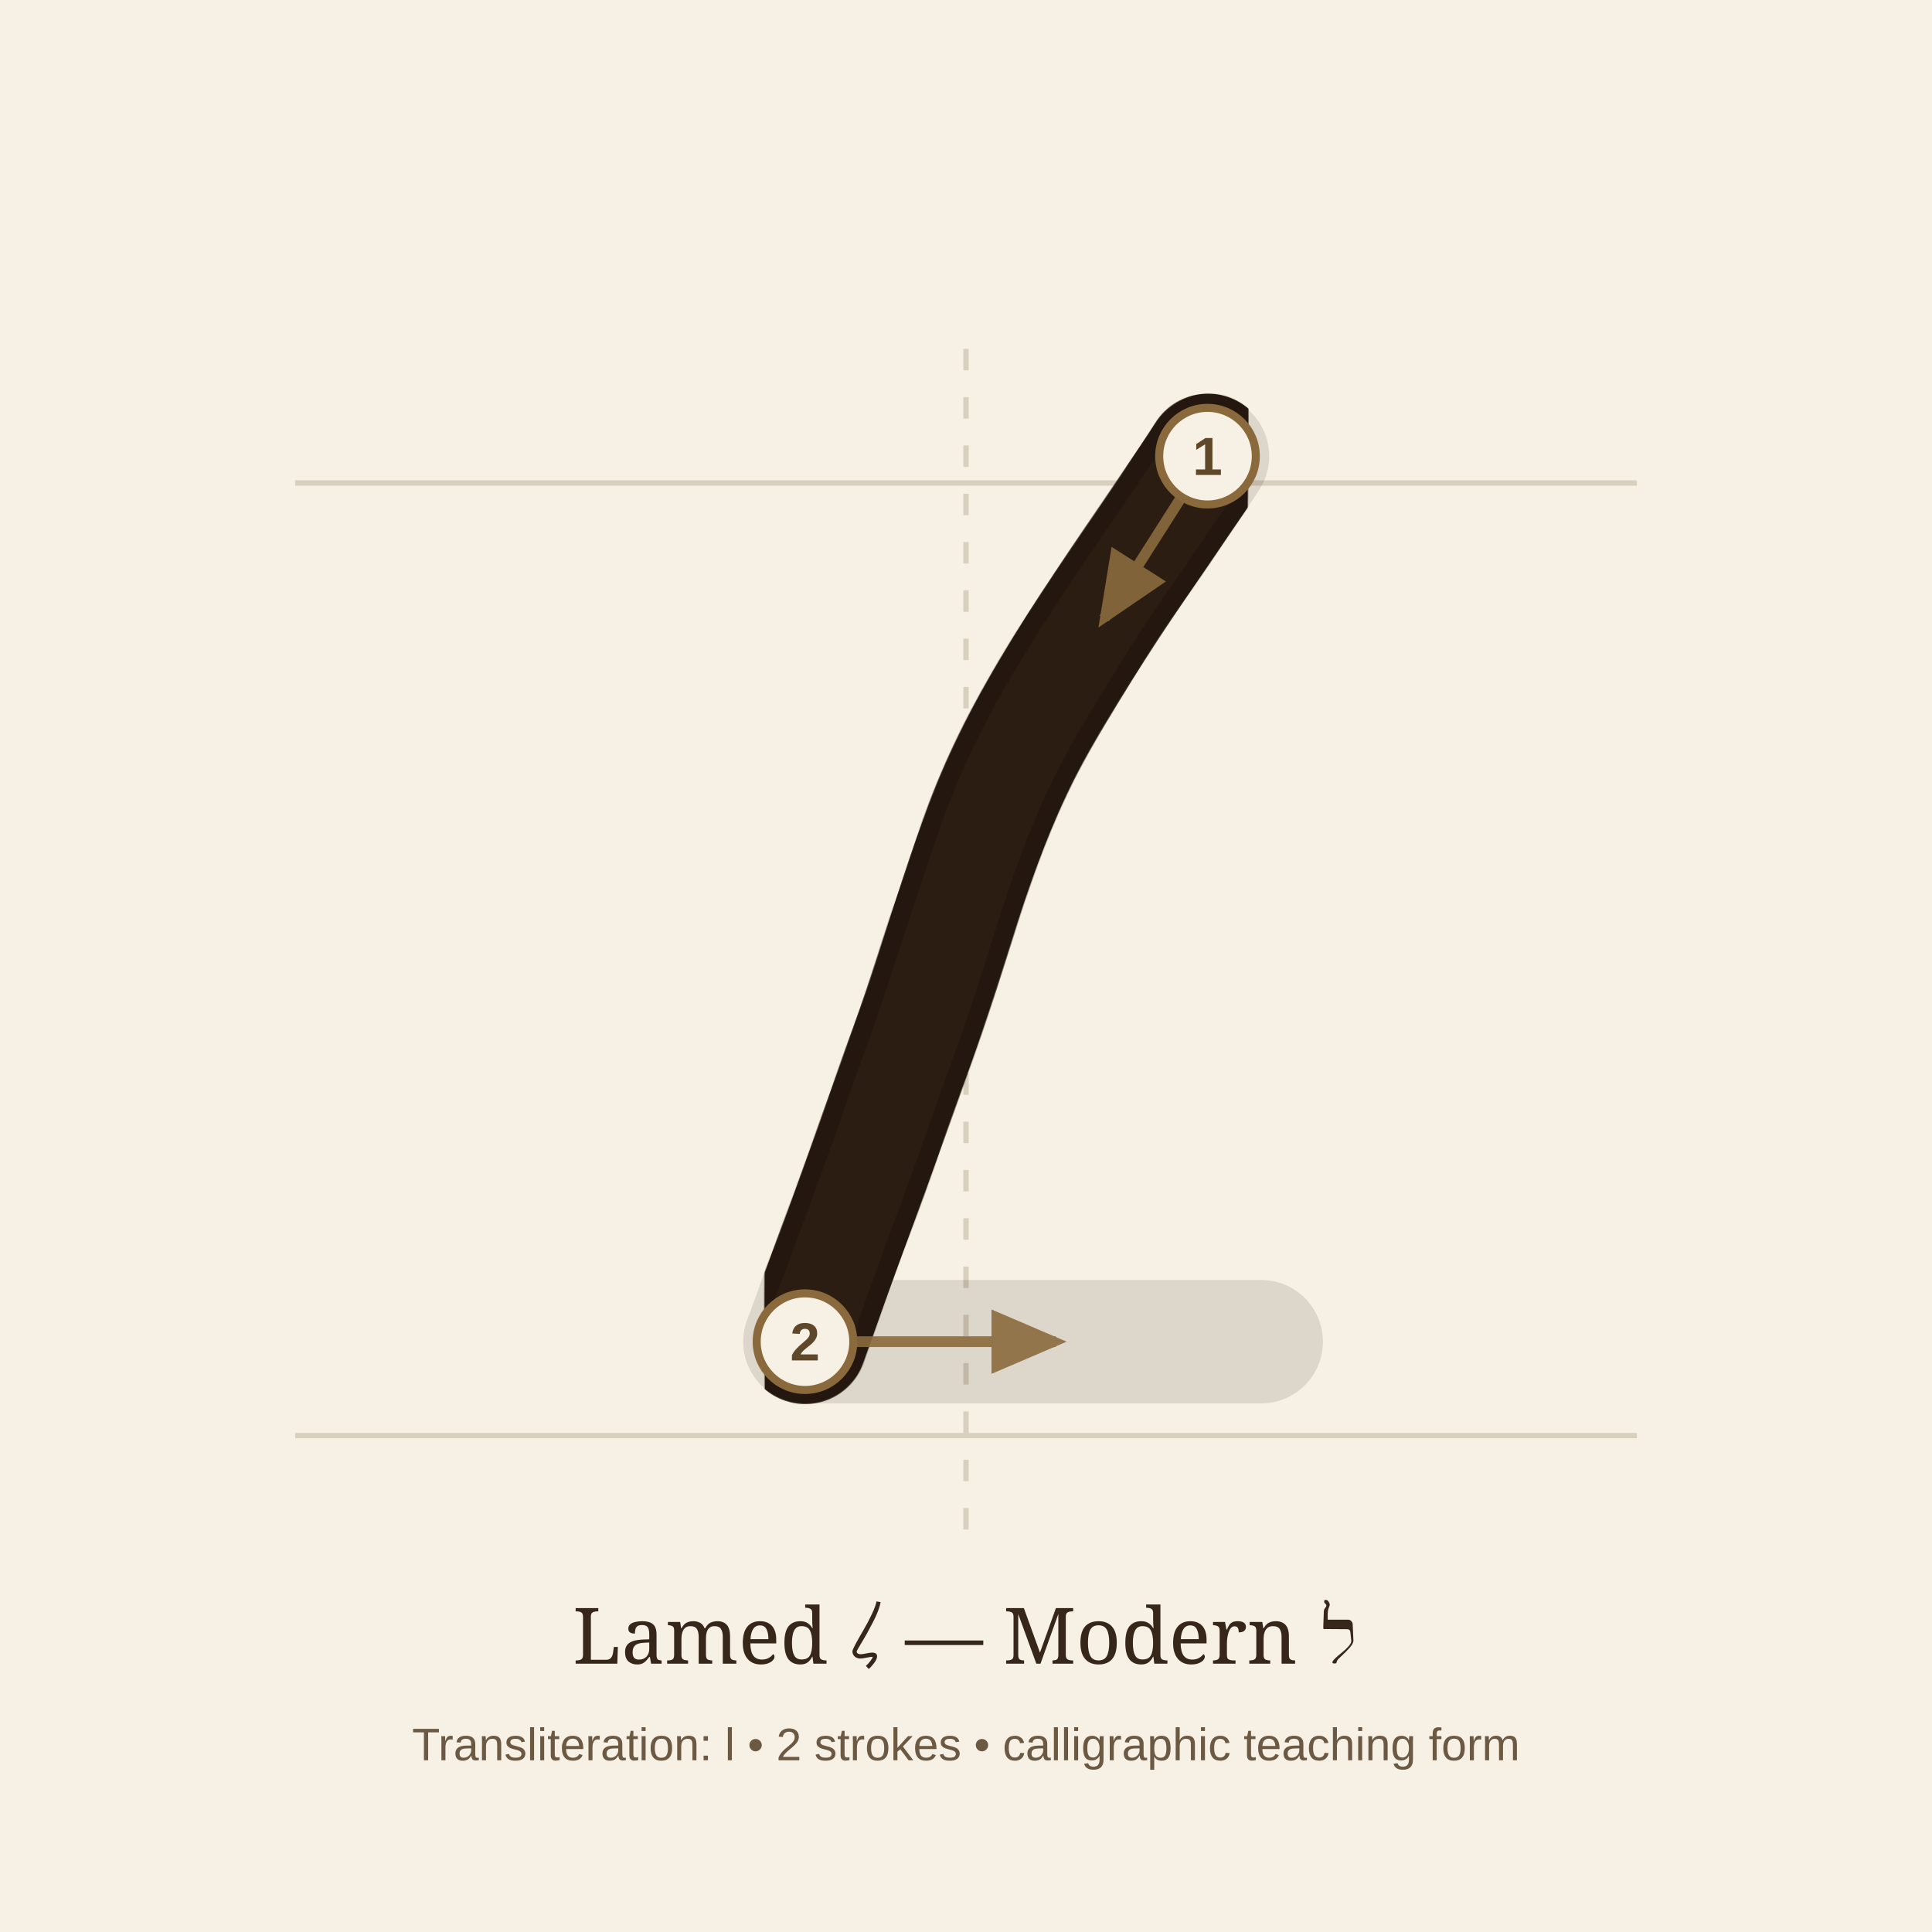
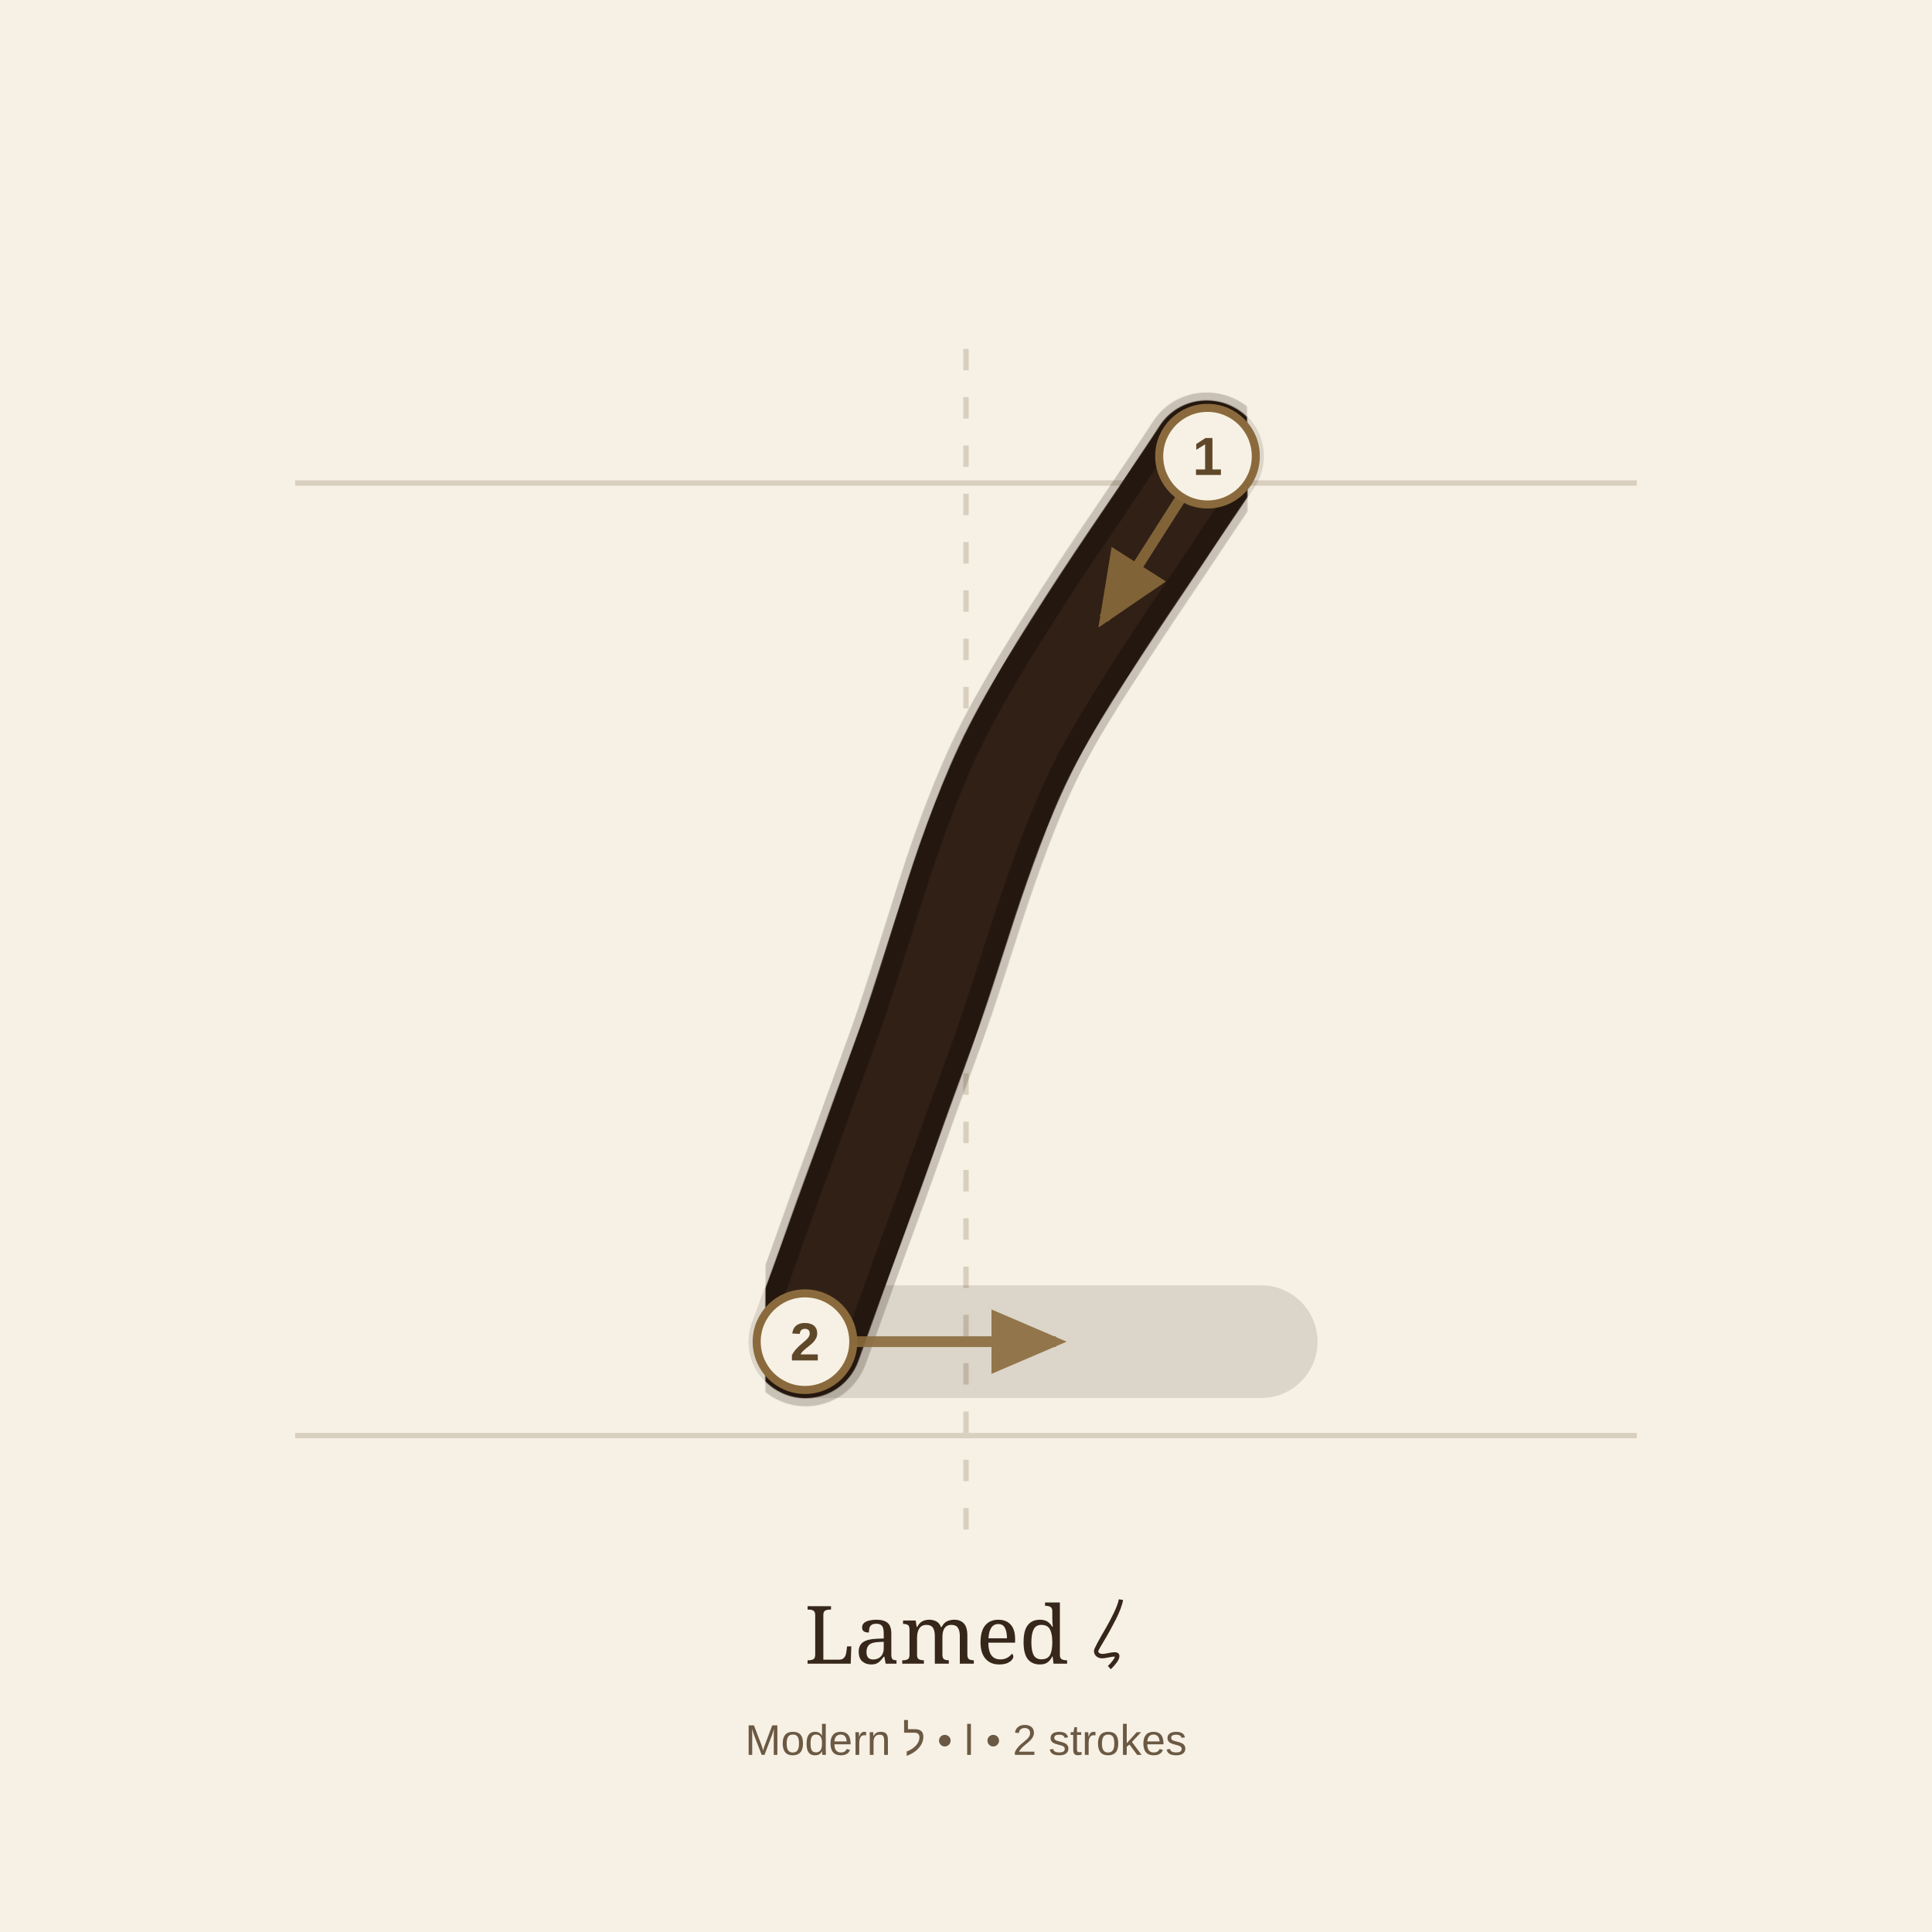
<svg xmlns="http://www.w3.org/2000/svg" viewBox="0 0 720 720" role="img" aria-labelledby="title desc">
  <defs>
    <filter id="inkSoft" x="-10%" y="-10%" width="120%" height="120%">
-       <feTurbulence type="fractalNoise" baseFrequency="0.012" numOctaves="2" seed="35" result="noise" />
-       <feDisplacementMap in="SourceGraphic" in2="noise" scale="1.2" xChannelSelector="R" yChannelSelector="G" />
+       <feTurbulence type="fractalNoise" baseFrequency="0.012" numOctaves="2" seed="65" result="noise" />
+       <feDisplacementMap in="SourceGraphic" in2="noise" scale="1.15" xChannelSelector="R" yChannelSelector="G" />
    </filter>
    <mask id="reveal1">
-       <path d="M450 170 C438.3 188.3 398.3 243.3 380 280 C361.7 316.7 353.3 353.3 340 390 C326.7 426.7 306.7 481.7 300 500" fill="none" stroke="white" stroke-width="74" stroke-linecap="round" pathLength="1" stroke-dasharray="1" stroke-dashoffset="1">
-         <animate attributeName="stroke-dashoffset" from="1" to="0" dur="1.09s" begin="0.35s" fill="freeze" />
+       <path d="M450 170 C438.3 188.3 398.3 243.3 380 280 C361.7 316.7 353.3 353.3 340 390 C326.7 426.7 306.7 481.7 300 500" fill="none" stroke="white" stroke-width="76" stroke-linecap="round" stroke-linejoin="round" pathLength="1" stroke-dasharray="1" stroke-dashoffset="1">
+         <animate attributeName="stroke-dashoffset" from="1" to="0" dur="1.12s" begin="0.35s" fill="freeze" />
      </path>
    </mask>
    <mask id="reveal2">
-       <path d="M300 500 L470 500" fill="none" stroke="white" stroke-width="74" stroke-linecap="round" pathLength="1" stroke-dasharray="1" stroke-dashoffset="1">
-         <animate attributeName="stroke-dashoffset" from="1" to="0" dur="0.97s" begin="1.62s" fill="freeze" />
+       <path d="M300 500 L470 500" fill="none" stroke="white" stroke-width="76" stroke-linecap="round" stroke-linejoin="round" pathLength="1" stroke-dasharray="1" stroke-dashoffset="1">
+         <animate attributeName="stroke-dashoffset" from="1" to="0" dur="1.02s" begin="1.67s" fill="freeze" />
      </path>
    </mask>
    <marker id="arrow" markerWidth="8" markerHeight="8" refX="6" refY="3" orient="auto">
      <path d="M0,0 L0,6 L7,3 z" fill="#8a6a3c" />
    </marker>
  </defs>
  <rect width="720" height="720" fill="#f7f1e5" />
  <g opacity=".30" stroke="#947f61" stroke-width="2">
    <line x1="110" y1="180" x2="610" y2="180" />
    <line x1="110" y1="535" x2="610" y2="535" />
    <line x1="360" y1="130" x2="360" y2="575" stroke-dasharray="8 10" />
  </g>
  <g opacity=".13">
-     <path d="M450 170 C438.3 188.3 398.3 243.3 380 280 C361.7 316.7 353.3 353.3 340 390 C326.7 426.7 306.7 481.7 300 500" fill="none" stroke="#2c2218" stroke-width="46" stroke-linecap="round" stroke-linejoin="round" />
-     <path d="M300 500 L470 500" fill="none" stroke="#2c2218" stroke-width="46" stroke-linecap="round" stroke-linejoin="round" />
+     <path d="M450 170 C438.3 188.3 398.3 243.3 380 280 C361.7 316.7 353.3 353.3 340 390 C326.7 426.7 306.7 481.7 300 500" fill="none" stroke="#24170f" stroke-width="42" stroke-linecap="round" stroke-linejoin="round" />
+     <path d="M300 500 L470 500" fill="none" stroke="#24170f" stroke-width="42" stroke-linecap="round" stroke-linejoin="round" />
  </g>
  <g filter="url(#inkSoft)">
    <g mask="url(#reveal1)">
-       <path d="M450 170 C438.3 188.3 398.3 243.3 380 280 C361.7 316.7 353.3 353.3 340 390 C326.7 426.7 306.7 481.7 300 500" fill="none" stroke="#24170f" stroke-width="46" stroke-linecap="round" stroke-linejoin="round" />
-       <path d="M450 170 C438.3 188.3 398.3 243.3 380 280 C361.7 316.7 353.3 353.3 340 390 C326.7 426.7 306.7 481.7 300 500" fill="none" stroke="#3b281a" stroke-width="32" stroke-linecap="round" stroke-linejoin="round" opacity=".34" />
+       <path d="M450 170 C438.3 188.3 398.3 243.3 380 280 C361.7 316.7 353.3 353.3 340 390 C326.7 426.7 306.7 481.7 300 500" fill="none" stroke="#24170f" stroke-width="48" stroke-linecap="round" stroke-linejoin="round" opacity=".22" />
+       <path d="M450 170 C438.3 188.3 398.3 243.3 380 280 C361.7 316.7 353.3 353.3 340 390 C326.7 426.7 306.7 481.7 300 500" fill="none" stroke="#24170f" stroke-width="42" stroke-linecap="round" stroke-linejoin="round" />
+       <path d="M450 170 C438.3 188.3 398.3 243.3 380 280 C361.7 316.7 353.3 353.3 340 390 C326.7 426.7 306.7 481.7 300 500" fill="none" stroke="#4a3221" stroke-width="27" stroke-linecap="round" stroke-linejoin="round" opacity=".34" />
    </g>
    <g mask="url(#reveal2)">
-       <path d="M300 500 L470 500" fill="none" stroke="#24170f" stroke-width="46" stroke-linecap="round" stroke-linejoin="round" />
-       <path d="M300 500 L470 500" fill="none" stroke="#3b281a" stroke-width="32" stroke-linecap="round" stroke-linejoin="round" opacity=".34" />
+       <path d="M300 500 L470 500" fill="none" stroke="#24170f" stroke-width="48" stroke-linecap="round" stroke-linejoin="round" opacity=".22" />
+       <path d="M300 500 L470 500" fill="none" stroke="#24170f" stroke-width="42" stroke-linecap="round" stroke-linejoin="round" />
+       <path d="M300 500 L470 500" fill="none" stroke="#4a3221" stroke-width="27" stroke-linecap="round" stroke-linejoin="round" opacity=".34" />
    </g>
  </g>
  <g fill="none" stroke="#8a6a3c" stroke-width="4" opacity=".9">
    <path d="M450 170 L411.5 230.5" marker-end="url(#arrow)" />
    <path d="M300 500 L393.5 500.0" marker-end="url(#arrow)" />
  </g>
-   <g font-family="Arial, sans-serif" font-weight="700" font-size="20" text-anchor="middle">
+   <g font-family="Arial,sans-serif" font-weight="700" font-size="20" text-anchor="middle">
    <circle cx="450" cy="170" r="18" fill="#f7f1e5" stroke="#8a6a3c" stroke-width="3" />
    <text x="450" y="177" fill="#5f472a">1</text>
    <circle cx="300" cy="500" r="18" fill="#f7f1e5" stroke="#8a6a3c" stroke-width="3" />
    <text x="300" y="507" fill="#5f472a">2</text>
  </g>
-   <text x="360" y="620" text-anchor="middle" font-family="Georgia,serif" font-size="29" fill="#36271a">Lamed 𐤋 — Modern ל</text>
-   <text x="360" y="656" text-anchor="middle" font-family="Arial,sans-serif" font-size="17" fill="#6b5943">Transliteration: l • 2 strokes • calligraphic teaching form</text>
-   <set attributeName="data-duration" to="3.07" begin="0s" />
+   <text x="360" y="620" text-anchor="middle" font-family="Georgia,serif" font-size="30" fill="#36271a">Lamed 𐤋</text>
+   <text x="360" y="654" text-anchor="middle" font-family="Arial,sans-serif" font-size="16" fill="#6b5943">Modern ל • l • 2 strokes</text>
</svg>
